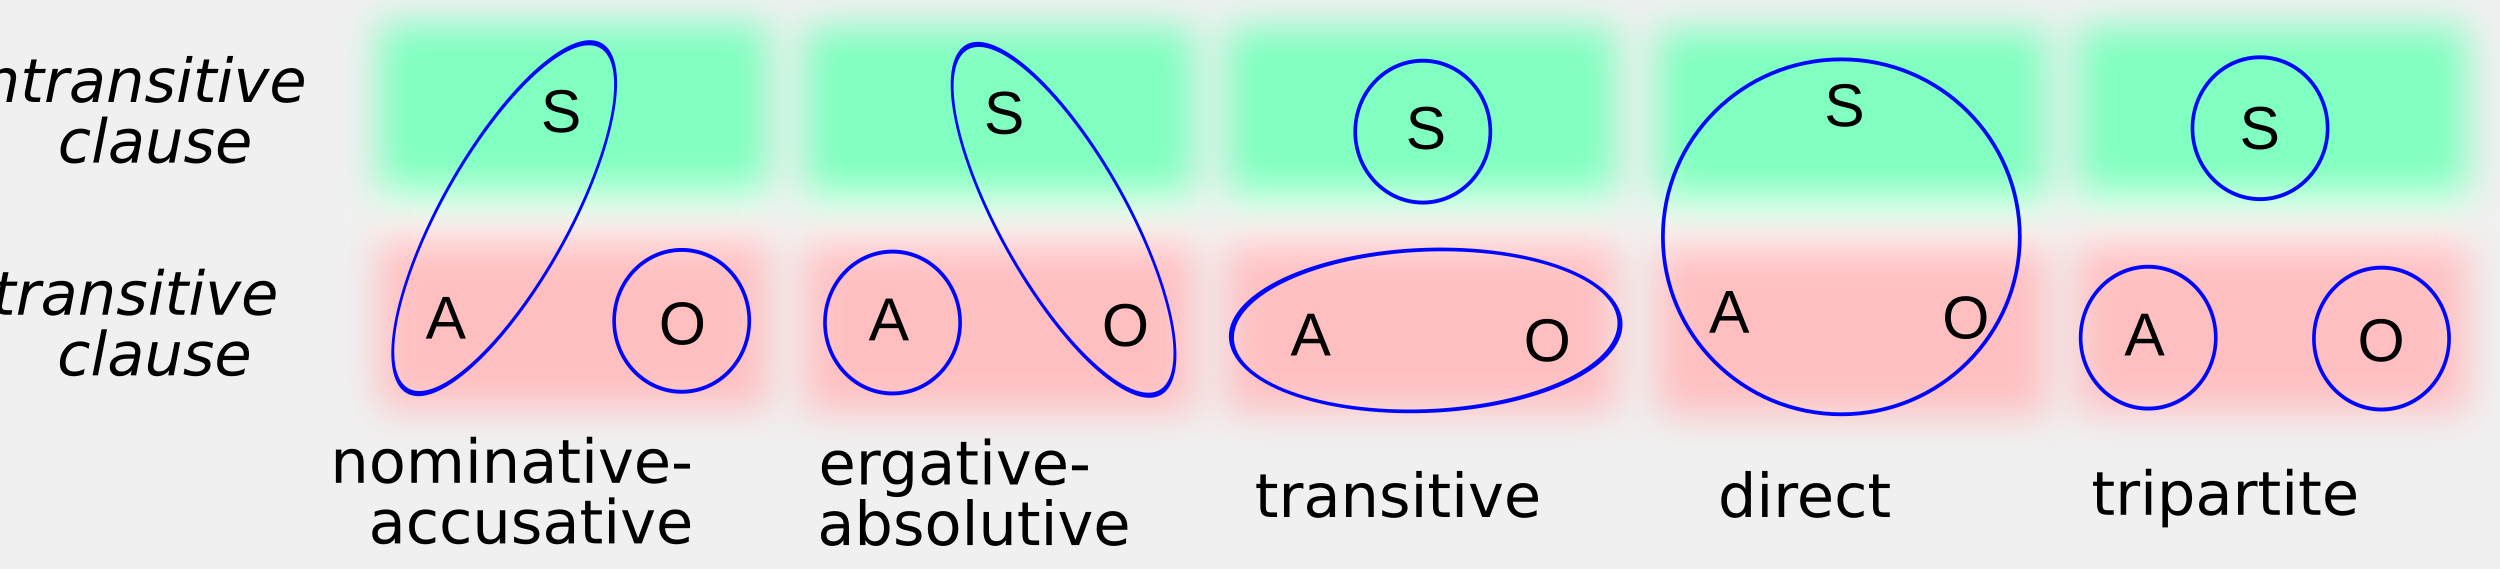
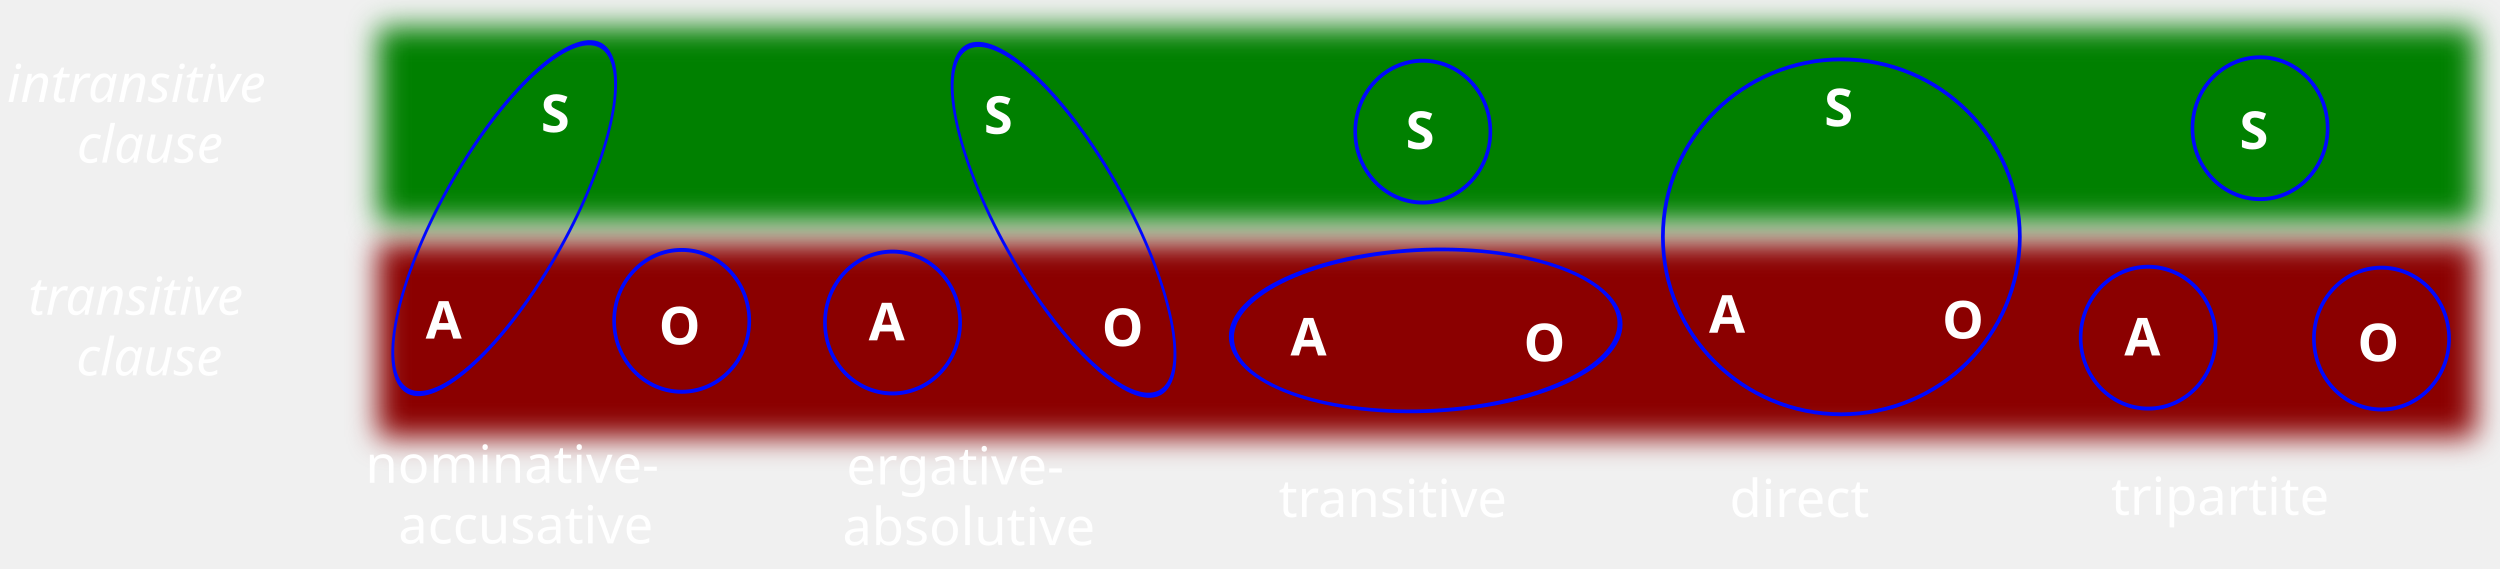
<svg xmlns="http://www.w3.org/2000/svg" xmlns:xlink="http://www.w3.org/1999/xlink" version="1.0" width="660" height="150" id="svg2">
  <defs id="defs4">
+     <linearGradient id="linearGradient25">
+       <stop style="stop-color:#80ffc0;stop-opacity:1;" offset="0" id="stop21" />
+       <stop id="stop22" offset="0.4" style="stop-color:#80ffc0;stop-opacity:1;" />
+       <stop style="stop-color:#ffffff;stop-opacity:0;" offset="0.5" id="stop23" />
+       <stop id="stop24" offset="0.6" style="stop-color:#ffbfc1;stop-opacity:1;" />
+       <stop style="stop-color:#ffbfc1;stop-opacity:1;" offset="1" id="stop25" />
+     </linearGradient>
+     <linearGradient id="linearGradient20">
+       <stop style="stop-color:#80ffc0;stop-opacity:1;" offset="0" id="stop16" />
+       <stop id="stop17" offset="0.4" style="stop-color:#80ffc0;stop-opacity:1;" />
+       <stop style="stop-color:#ffffff;stop-opacity:0;" offset="0.5" id="stop18" />
+       <stop id="stop19" offset="0.6" style="stop-color:#ffbfc1;stop-opacity:1;" />
+       <stop style="stop-color:#ffbfc1;stop-opacity:1;" offset="1" id="stop20" />
+     </linearGradient>
+     <linearGradient id="linearGradient15">
+       <stop style="stop-color:#80ffc0;stop-opacity:1;" offset="0" id="stop11" />
+       <stop id="stop12" offset="0.4" style="stop-color:#80ffc0;stop-opacity:1;" />
+       <stop style="stop-color:#ffffff;stop-opacity:0;" offset="0.5" id="stop13" />
+       <stop id="stop14" offset="0.6" style="stop-color:#ffbfc1;stop-opacity:1;" />
+       <stop style="stop-color:#ffbfc1;stop-opacity:1;" offset="1" id="stop15" />
+     </linearGradient>
+     <linearGradient id="linearGradient10">
+       <stop style="stop-color:#80ffc0;stop-opacity:1;" offset="0" id="stop6" />
+       <stop id="stop7" offset="0.4" style="stop-color:#80ffc0;stop-opacity:1;" />
+       <stop style="stop-color:#ffffff;stop-opacity:0;" offset="0.5" id="stop8" />
+       <stop id="stop9" offset="0.6" style="stop-color:#ffbfc1;stop-opacity:1;" />
+       <stop style="stop-color:#ffbfc1;stop-opacity:1;" offset="1" id="stop10" />
+     </linearGradient>
+     <linearGradient id="linearGradient5">
+       <stop style="stop-color:#80ffc0;stop-opacity:1;" offset="0" id="stop1" />
+       <stop id="stop2" offset="0.4" style="stop-color:#80ffc0;stop-opacity:1;" />
+       <stop style="stop-color:#ffffff;stop-opacity:0;" offset="0.5" id="stop3" />
+       <stop id="stop4" offset="0.6" style="stop-color:#ffbfc1;stop-opacity:1;" />
+       <stop style="stop-color:#ffbfc1;stop-opacity:1;" offset="1" id="stop5" />
+     </linearGradient>
    <linearGradient id="linearGradient5250">
      <stop style="stop-color:#80ffc0;stop-opacity:1;" offset="0" id="stop5252" />
      <stop id="stop5272" offset="0.4" style="stop-color:#80ffc0;stop-opacity:1;" />
      <stop style="stop-color:#ffffff;stop-opacity:1;" offset="0.5" id="stop5274" />
      <stop id="stop5268" offset="0.6" style="stop-color:#ffbfc1;stop-opacity:1;" />
      <stop style="stop-color:#ffbfc1;stop-opacity:1;" offset="1" id="stop5270" />
    </linearGradient>
-     <filter id="filter5236" x="-0.119" width="1.239" y="-0.121" height="1.241">
-       <feGaussianBlur stdDeviation="5.124" id="feGaussianBlur5238" />
-     </filter>
    <linearGradient xlink:href="#linearGradient5250" id="linearGradient5256" x1="55.538" y1="-1.385" x2="55.538" y2="100.53" gradientUnits="userSpaceOnUse" />
    <linearGradient xlink:href="#linearGradient5250" id="linearGradient5278" gradientUnits="userSpaceOnUse" x1="55.538" y1="-1.385" x2="55.538" y2="100.53" gradientTransform="translate(110.454,0.9445484)" />
    <linearGradient xlink:href="#linearGradient5250" id="linearGradient5282" gradientUnits="userSpaceOnUse" gradientTransform="translate(219.7657,0.944549)" x1="55.538" y1="-1.385" x2="55.538" y2="100.53" />
    <linearGradient xlink:href="#linearGradient5250" id="linearGradient5286" gradientUnits="userSpaceOnUse" gradientTransform="translate(331.5066,1.754266)" x1="55.538" y1="-1.385" x2="55.538" y2="100.53" />
    <linearGradient xlink:href="#linearGradient5250" id="linearGradient5290" gradientUnits="userSpaceOnUse" gradientTransform="translate(438.3892,0.9445487)" x1="55.538" y1="-1.385" x2="55.538" y2="100.53" />
    <linearGradient xlink:href="#linearGradient5250" id="linearGradient5369" gradientUnits="userSpaceOnUse" gradientTransform="translate(438.3892,0.9445487)" x1="55.538" y1="-1.385" x2="55.538" y2="100.53" />
    <linearGradient xlink:href="#linearGradient5250" id="linearGradient5371" gradientUnits="userSpaceOnUse" gradientTransform="translate(331.5066,1.754266)" x1="55.538" y1="-1.385" x2="55.538" y2="100.53" />
    <linearGradient xlink:href="#linearGradient5250" id="linearGradient5373" gradientUnits="userSpaceOnUse" gradientTransform="translate(219.7657,0.944549)" x1="55.538" y1="-1.385" x2="55.538" y2="100.53" />
    <linearGradient xlink:href="#linearGradient5250" id="linearGradient5375" gradientUnits="userSpaceOnUse" gradientTransform="translate(110.454,0.9445484)" x1="55.538" y1="-1.385" x2="55.538" y2="100.53" />
    <linearGradient xlink:href="#linearGradient5250" id="linearGradient2482" gradientUnits="userSpaceOnUse" x1="55.538" y1="-1.385" x2="55.538" y2="100.53" gradientTransform="translate(3.992107,7.385119)" />
-     <linearGradient xlink:href="#linearGradient5250" id="linearGradient2534" gradientUnits="userSpaceOnUse" gradientTransform="translate(95.90874,7.385119)" x1="55.538" y1="-1.385" x2="55.538" y2="100.53" />
-     <linearGradient xlink:href="#linearGradient5250" id="linearGradient2550" gradientUnits="userSpaceOnUse" gradientTransform="translate(208.3627,8.329668)" x1="55.538" y1="-1.385" x2="55.538" y2="100.53" />
-     <linearGradient xlink:href="#linearGradient5250" id="linearGradient2565" gradientUnits="userSpaceOnUse" gradientTransform="translate(319.6744,8.329668)" x1="55.538" y1="-1.385" x2="55.538" y2="100.53" />
-     <linearGradient xlink:href="#linearGradient5250" id="linearGradient2579" gradientUnits="userSpaceOnUse" gradientTransform="translate(433.4153,9.139385)" x1="55.538" y1="-1.385" x2="55.538" y2="100.53" />
-     <linearGradient xlink:href="#linearGradient5250" id="linearGradient2595" gradientUnits="userSpaceOnUse" gradientTransform="translate(544.2979,8.329668)" x1="55.538" y1="-1.385" x2="55.538" y2="100.53" />
+     <filter style="color-interpolation-filters:sRGB" id="filter3" x="-0.016" y="-0.174" width="1.032" height="1.348">
+       <feGaussianBlur stdDeviation="3.723" id="feGaussianBlur3" />
+     </filter>
+     <filter style="color-interpolation-filters:sRGB" id="filter4" x="-0.016" y="-0.174" width="1.032" height="1.348">
+       <feGaussianBlur stdDeviation="3.723" id="feGaussianBlur4" />
+     </filter>
  </defs>
-   <rect style="fill:url(#linearGradient2534);fill-opacity:1;fill-rule:nonzero;stroke:none;stroke-width:1;stroke-linecap:butt;stroke-linejoin:bevel;stroke-miterlimit:4;stroke-dasharray:none;stroke-dashoffset:0;stroke-opacity:1;filter:url(#filter5236)" id="rect5194" width="103.06" height="101.915" x="99.917" y="6" />
-   <text xml:space="preserve" id="text2651" style="font-size:16px;font-style:normal;font-variant:normal;font-weight:normal;font-stretch:normal;text-align:start;line-height:125%;writing-mode:lr-tb;text-anchor:start;font-family:Arial" y="89.399" x="112.368">
-     <tspan id="tspan2653" y="89.399" x="112.368">
-       <tspan id="tspan2655" y="89.399" x="112.368">A</tspan>
-     </tspan>
-   </text>
-   <text xml:space="preserve" id="text2657" style="font-size:16px;font-style:normal;font-variant:normal;font-weight:normal;font-stretch:normal;text-align:start;line-height:125%;writing-mode:lr-tb;text-anchor:start;font-family:Arial" y="90.909" x="173.927">
-     <tspan id="tspan2401" x="173.927" y="90.909">O</tspan>
-   </text>
-   <text xml:space="preserve" id="text2663" style="font-size:16px;font-style:normal;font-variant:normal;font-weight:normal;font-stretch:normal;text-align:start;line-height:125%;writing-mode:lr-tb;text-anchor:start;font-family:Arial" y="34.87" x="142.782">
-     <tspan id="tspan2665" y="34.87" x="142.782">
-       <tspan id="tspan2667" y="34.87" x="142.782">S</tspan>
-     </tspan>
-   </text>
-   <path style="fill:none;fill-opacity:0.211;fill-rule:nonzero;stroke:#0007ff;stroke-width:1.289;stroke-linecap:butt;stroke-linejoin:bevel;stroke-miterlimit:4;stroke-dasharray:none;stroke-dashoffset:0;stroke-opacity:1" id="path3175" d="M 85.311,4.097 A 26.91,54.107 0 1 1 31.491,4.097 A 26.91,54.107 0 1 1 85.311,4.097 z" transform="matrix(-0.2981526,-0.7064491,-0.5228563,0.7803914,152.6624,95.65607)" />
-   <path style="fill:none;fill-opacity:1;stroke:#0007ff;stroke-width:0.875;stroke-linecap:butt;stroke-linejoin:bevel;stroke-miterlimit:4;stroke-dasharray:none;stroke-dashoffset:0;stroke-opacity:1" id="path3177" d="M 36.032,74.494 A 16.194,15.789 0 1 1 3.644,74.494 A 16.194,15.789 0 1 1 36.032,74.494 z" transform="matrix(-1.101652,0,0,1.185847,201.8249,-3.634587)" />
-   <text xml:space="preserve" style="font-size:16px;font-style:normal;font-variant:normal;font-weight:normal;font-stretch:normal;text-align:center;line-height:100%;writing-mode:lr-tb;text-anchor:middle;fill:#000000;fill-opacity:1;stroke:none;stroke-width:1px;stroke-linecap:butt;stroke-linejoin:miter;stroke-opacity:1;font-family:Bitstream Vera Sans;-inkscape-font-specification:Bitstream Vera Sans" x="147.789" y="127.453" id="text3179">
-     <tspan id="tspan3477" x="147.789" y="127.453">nominative-</tspan>
-     <tspan id="tspan3479" x="147.789" y="143.453">accusative</tspan>
-   </text>
-   <rect style="fill:url(#linearGradient2550);fill-opacity:1;fill-rule:nonzero;stroke:none;stroke-width:1;stroke-linecap:butt;stroke-linejoin:bevel;stroke-miterlimit:4;stroke-dasharray:none;stroke-dashoffset:0;stroke-opacity:1;filter:url(#filter5236)" id="rect5276" width="103.06" height="101.915" x="212.371" y="6.945" />
-   <text xml:space="preserve" id="text3203" style="font-size:16px;font-style:normal;font-variant:normal;font-weight:normal;font-stretch:normal;text-align:start;line-height:125%;writing-mode:lr-tb;text-anchor:start;font-family:Arial" y="89.841" x="229.327">
-     <tspan id="tspan3205" y="89.841" x="229.327">
-       <tspan id="tspan3207" y="89.841" x="229.327">A</tspan>
-     </tspan>
-   </text>
-   <text xml:space="preserve" id="text3209" style="font-size:16px;font-style:normal;font-variant:normal;font-weight:normal;font-stretch:normal;text-align:start;line-height:125%;writing-mode:lr-tb;text-anchor:start;font-family:Arial" y="91.351" x="290.886">
-     <tspan id="tspan3211" x="290.886" y="91.351">O</tspan>
-   </text>
-   <text xml:space="preserve" id="text3213" style="font-size:16px;font-style:normal;font-variant:normal;font-weight:normal;font-stretch:normal;text-align:start;line-height:125%;writing-mode:lr-tb;text-anchor:start;font-family:Arial" y="35.311" x="259.741">
-     <tspan id="tspan3215" y="35.311" x="259.741">
-       <tspan id="tspan3217" y="35.311" x="259.741">S</tspan>
-     </tspan>
-   </text>
-   <path style="fill:none;fill-opacity:1;stroke:#0007ff;stroke-width:1.289;stroke-linecap:butt;stroke-linejoin:bevel;stroke-miterlimit:4;stroke-dasharray:none;stroke-dashoffset:0;stroke-opacity:1" id="path3219" d="M 85.311,4.097 A 26.91,54.107 0 1 1 31.491,4.097 A 26.91,54.107 0 1 1 85.311,4.097 z" transform="matrix(0.2981526,-0.7064491,0.5228563,0.7803914,261.2229,96.09798)" />
-   <path style="fill:none;fill-opacity:1;stroke:#0007ff;stroke-width:0.875;stroke-linecap:butt;stroke-linejoin:bevel;stroke-miterlimit:4;stroke-dasharray:none;stroke-dashoffset:0;stroke-opacity:1" id="path3221" d="M 36.032,74.494 A 16.194,15.789 0 1 1 3.644,74.494 A 16.194,15.789 0 1 1 36.032,74.494 z" transform="matrix(1.101652,0,0,1.185847,213.7781,-3.192671)" />
-   <text xml:space="preserve" style="font-size:16px;font-style:normal;font-variant:normal;font-weight:normal;font-stretch:normal;text-align:center;line-height:100%;writing-mode:lr-tb;text-anchor:middle;fill:#000000;fill-opacity:1;stroke:none;stroke-width:1px;stroke-linecap:butt;stroke-linejoin:miter;stroke-opacity:1;font-family:Bitstream Vera Sans;-inkscape-font-specification:Bitstream Vera Sans" x="264.748" y="127.895" id="text3223">
-     <tspan id="tspan3481" x="264.748" y="127.895">ergative-</tspan>
-     <tspan id="tspan3483" x="264.748" y="143.895">absolutive</tspan>
-   </text>
-   <rect style="fill:url(#linearGradient2565);fill-opacity:1;fill-rule:nonzero;stroke:none;stroke-width:1;stroke-linecap:butt;stroke-linejoin:bevel;stroke-miterlimit:4;stroke-dasharray:none;stroke-dashoffset:0;stroke-opacity:1;filter:url(#filter5236)" id="rect5280" width="103.06" height="101.915" x="323.682" y="6.945" />
-   <text xml:space="preserve" id="text3231" style="font-size:16px;font-style:normal;font-variant:normal;font-weight:normal;font-stretch:normal;text-align:start;line-height:125%;writing-mode:lr-tb;text-anchor:start;font-family:Arial" y="93.841" x="340.685">
-     <tspan id="tspan3233" y="93.841" x="340.685">
-       <tspan id="tspan3235" y="93.841" x="340.685">A</tspan>
-     </tspan>
-   </text>
-   <text xml:space="preserve" id="text3237" style="font-size:16px;font-style:normal;font-variant:normal;font-weight:normal;font-stretch:normal;text-align:start;line-height:125%;writing-mode:lr-tb;text-anchor:start;font-family:Arial" y="95.351" x="402.244">
-     <tspan id="tspan3239" x="402.244" y="95.351">O</tspan>
-   </text>
-   <text xml:space="preserve" id="text3241" style="font-size:16px;font-style:normal;font-variant:normal;font-weight:normal;font-stretch:normal;text-align:start;line-height:125%;writing-mode:lr-tb;text-anchor:start;font-family:Arial" y="39.311" x="371.099">
-     <tspan id="tspan3243" y="39.311" x="371.099">
-       <tspan id="tspan3245" y="39.311" x="371.099">S</tspan>
-     </tspan>
-   </text>
-   <path style="fill:none;fill-opacity:1;stroke:#0007ff;stroke-width:1.289;stroke-linecap:butt;stroke-linejoin:bevel;stroke-miterlimit:4;stroke-dasharray:none;stroke-dashoffset:0;stroke-opacity:1" id="path3247" d="M 85.311,4.097 A 26.91,54.107 0 1 1 31.491,4.097 A 26.91,54.107 0 1 1 85.311,4.097 z" transform="matrix(-0.479984,-0.7495858,0.9173142,-0.1304057,400.6636,131.5411)" />
-   <path style="fill:none;fill-opacity:1;stroke:#0007ff;stroke-width:0.875;stroke-linecap:butt;stroke-linejoin:bevel;stroke-miterlimit:4;stroke-dasharray:none;stroke-dashoffset:0;stroke-opacity:1" id="path3249" d="M 36.032,74.494 A 16.194,15.789 0 1 1 3.644,74.494 A 16.194,15.789 0 1 1 36.032,74.494 z" transform="matrix(1.101652,0,0,1.185847,353.7641,-53.5855)" />
-   <text xml:space="preserve" style="font-size:16px;font-style:normal;font-variant:normal;font-weight:normal;font-stretch:normal;text-align:center;line-height:100%;writing-mode:lr-tb;text-anchor:middle;fill:#000000;fill-opacity:1;stroke:none;stroke-width:1px;stroke-linecap:butt;stroke-linejoin:miter;stroke-opacity:1;font-family:Bitstream Vera Sans;-inkscape-font-specification:Bitstream Vera Sans" x="376.679" y="136.483" id="text3251">
-     <tspan id="tspan3331" x="376.679" y="136.483">transitive</tspan>
-   </text>
-   <rect style="fill:url(#linearGradient2579);fill-opacity:1;fill-rule:nonzero;stroke:none;stroke-width:1;stroke-linecap:butt;stroke-linejoin:bevel;stroke-miterlimit:4;stroke-dasharray:none;stroke-dashoffset:0;stroke-opacity:1;filter:url(#filter5236)" id="rect5284" width="103.06" height="101.915" x="437.423" y="7.754" />
-   <text xml:space="preserve" id="text3259" style="font-size:16px;font-style:normal;font-variant:normal;font-weight:normal;font-stretch:normal;text-align:start;line-height:125%;writing-mode:lr-tb;text-anchor:start;font-family:Arial" y="87.841" x="451.18">
-     <tspan id="tspan3261" y="87.841" x="451.18">
-       <tspan id="tspan3263" y="87.841" x="451.18">A</tspan>
-     </tspan>
-   </text>
-   <text xml:space="preserve" id="text3265" style="font-size:16px;font-style:normal;font-variant:normal;font-weight:normal;font-stretch:normal;text-align:start;line-height:125%;writing-mode:lr-tb;text-anchor:start;font-family:Arial" y="89.351" x="512.74">
-     <tspan id="tspan3267" x="512.74" y="89.351">O</tspan>
-   </text>
-   <text xml:space="preserve" id="text3269" style="font-size:16px;font-style:normal;font-variant:normal;font-weight:normal;font-stretch:normal;text-align:start;line-height:125%;writing-mode:lr-tb;text-anchor:start;font-family:Arial" y="33.311" x="481.595">
-     <tspan id="tspan3271" y="33.311" x="481.595">
-       <tspan id="tspan3273" y="33.311" x="481.595">S</tspan>
-     </tspan>
-   </text>
-   <path style="fill:none;fill-opacity:1;stroke:#0007ff;stroke-width:0.34;stroke-linecap:butt;stroke-linejoin:bevel;stroke-miterlimit:4;stroke-dasharray:none;stroke-dashoffset:0;stroke-opacity:1" id="path3277" d="M 36.032,74.494 A 16.194,15.789 0 1 1 3.644,74.494 A 16.194,15.789 0 1 1 36.032,74.494 z" transform="matrix(2.909313,0,0,2.967336,428.403,-158.5266)" />
-   <text xml:space="preserve" style="font-size:16px;font-style:normal;font-variant:normal;font-weight:normal;font-stretch:normal;text-align:center;line-height:100%;writing-mode:lr-tb;text-anchor:middle;fill:#000000;fill-opacity:1;stroke:none;stroke-width:1px;stroke-linecap:butt;stroke-linejoin:miter;stroke-opacity:1;font-family:Bitstream Vera Sans;-inkscape-font-specification:Bitstream Vera Sans" x="484.029" y="136.483" id="text3279">
-     <tspan id="tspan3333" x="484.029" y="136.483">direct</tspan>
-   </text>
-   <rect style="fill:url(#linearGradient2595);fill-opacity:1;fill-rule:nonzero;stroke:none;stroke-width:1;stroke-linecap:butt;stroke-linejoin:bevel;stroke-miterlimit:4;stroke-dasharray:none;stroke-dashoffset:0;stroke-opacity:1;filter:url(#filter5236)" id="rect5288" width="103.06" height="101.915" x="548.306" y="6.945" />
-   <text xml:space="preserve" id="text3287" style="font-size:16px;font-style:normal;font-variant:normal;font-weight:normal;font-stretch:normal;text-align:start;line-height:125%;writing-mode:lr-tb;text-anchor:start;font-family:Arial" y="93.841" x="560.821">
-     <tspan id="tspan3289" y="93.841" x="560.821">
-       <tspan id="tspan3291" y="93.841" x="560.821">A</tspan>
-     </tspan>
-   </text>
-   <text xml:space="preserve" id="text3293" style="font-size:16px;font-style:normal;font-variant:normal;font-weight:normal;font-stretch:normal;text-align:start;line-height:125%;writing-mode:lr-tb;text-anchor:start;font-family:Arial" y="95.351" x="622.38">
-     <tspan id="tspan3295" x="622.38" y="95.351">O</tspan>
-   </text>
-   <text xml:space="preserve" id="text3297" style="font-size:16px;font-style:normal;font-variant:normal;font-weight:normal;font-stretch:normal;text-align:start;line-height:125%;writing-mode:lr-tb;text-anchor:start;font-family:Arial" y="39.311" x="591.235">
-     <tspan id="tspan3299" y="39.311" x="591.235">
-       <tspan id="tspan3301" y="39.311" x="591.235">S</tspan>
-     </tspan>
-   </text>
-   <path style="fill:none;fill-opacity:1;stroke:#0007ff;stroke-width:0.875;stroke-linecap:butt;stroke-linejoin:bevel;stroke-miterlimit:4;stroke-dasharray:none;stroke-dashoffset:0;stroke-opacity:1" id="path3305" d="M 36.032,74.494 A 16.194,15.789 0 1 1 3.644,74.494 A 16.194,15.789 0 1 1 36.032,74.494 z" transform="matrix(1.101652,0,0,1.185847,545.2723,0.8073304)" />
-   <text xml:space="preserve" style="font-size:16px;font-style:normal;font-variant:normal;font-weight:normal;font-stretch:normal;text-align:center;line-height:100%;writing-mode:lr-tb;text-anchor:middle;fill:#000000;fill-opacity:1;stroke:none;stroke-width:1px;stroke-linecap:butt;stroke-linejoin:miter;stroke-opacity:1;font-family:Bitstream Vera Sans;-inkscape-font-specification:Bitstream Vera Sans" x="595.097" y="135.911" id="text3307">
-     <tspan id="tspan3335" x="595.097" y="135.911">tripartite</tspan>
-   </text>
-   <path style="fill:none;fill-opacity:1;stroke:#0007ff;stroke-width:0.875;stroke-linecap:butt;stroke-linejoin:bevel;stroke-miterlimit:4;stroke-dasharray:none;stroke-dashoffset:0;stroke-opacity:1" id="path3337" d="M 36.032,74.494 A 16.194,15.789 0 1 1 3.644,74.494 A 16.194,15.789 0 1 1 36.032,74.494 z" transform="matrix(1.101652,0,0,1.185847,606.8622,1.047397)" />
-   <path style="fill:none;fill-opacity:1;stroke:#0007ff;stroke-width:0.875;stroke-linecap:butt;stroke-linejoin:bevel;stroke-miterlimit:4;stroke-dasharray:none;stroke-dashoffset:0;stroke-opacity:1" id="path3339" d="M 36.032,74.494 A 16.194,15.789 0 1 1 3.644,74.494 A 16.194,15.789 0 1 1 36.032,74.494 z" transform="matrix(1.101652,0,0,1.185847,574.799,-54.49054)" />
-   <text xml:space="preserve" style="font-size:16px;font-style:oblique;font-variant:normal;font-weight:normal;font-stretch:normal;text-align:center;line-height:100%;writing-mode:lr-tb;text-anchor:middle;fill:#000000;fill-opacity:1;stroke:none;stroke-width:1px;stroke-linecap:butt;stroke-linejoin:miter;stroke-opacity:1;font-family:Bitstream Vera Sans;-inkscape-font-specification:Bitstream Vera Sans Oblique" x="48.562" y="26.926" id="text2484">
-     <tspan id="tspan2488" x="48.562" y="26.926">intransitive</tspan>
-     <tspan x="48.562" y="42.926" id="tspan2508">clause</tspan>
-   </text>
-   <text xml:space="preserve" style="font-size:16px;font-style:oblique;font-variant:normal;font-weight:normal;font-stretch:normal;text-align:center;line-height:100%;writing-mode:lr-tb;text-anchor:middle;fill:#000000;fill-opacity:1;stroke:none;stroke-width:1px;stroke-linecap:butt;stroke-linejoin:miter;stroke-opacity:1;font-family:Bitstream Vera Sans;-inkscape-font-specification:Bitstream Vera Sans Oblique" x="48.39" y="83.089" id="text2510">
-     <tspan x="48.39" y="83.089" id="tspan2516">transitive</tspan>
-     <tspan x="48.39" y="99.089" id="tspan2514">clause</tspan>
-   </text>
+   <g id="g1">
+     <rect style="fill:#8b0000;fill-opacity:1;stroke-width:10;paint-order:fill markers stroke;stroke-dasharray:none;stroke:none;stroke-opacity:1;filter:url(#filter3)" id="rect113-8" width="553.725" height="51.339" x="99.778" y="64.065" />
+     <rect style="fill:#008000;fill-opacity:1;stroke-width:10;paint-order:stroke fill markers;stroke-dasharray:none;stroke:none;stroke-opacity:1;filter:url(#filter4)" id="rect113" width="553.725" height="51.339" x="99.778" y="7.226" />
+     <text xml:space="preserve" style="font-style:normal;font-variant:normal;font-weight:normal;font-stretch:normal;line-height:0%;font-family:Montserrat;-inkscape-font-specification:'Montserrat, Normal';text-align:center;writing-mode:lr-tb;text-anchor:middle;fill:#ffffff;fill-opacity:1;stroke:none;stroke-width:1px;stroke-linecap:butt;stroke-linejoin:miter;stroke-opacity:1;font-size:13.818px;font-variant-ligatures:normal;font-variant-caps:normal;font-variant-numeric:normal;font-variant-east-asian:normal" x="147.789" y="127.453" id="text3179">
+       <tspan id="tspan3477" x="147.789" y="127.453" style="font-size:13.818px;line-height:1;fill:#ffffff;fill-opacity:1;-inkscape-font-specification:'Montserrat, Normal';font-family:Montserrat;font-weight:normal;font-style:normal;font-stretch:normal;font-variant:normal;font-variant-ligatures:normal;font-variant-caps:normal;font-variant-numeric:normal;font-variant-east-asian:normal">nominative-</tspan>
+       <tspan id="tspan3479" x="147.789" y="143.453" style="font-size:13.818px;line-height:1;fill:#ffffff;fill-opacity:1;-inkscape-font-specification:'Montserrat, Normal';font-family:Montserrat;font-weight:normal;font-style:normal;font-stretch:normal;font-variant:normal;font-variant-ligatures:normal;font-variant-caps:normal;font-variant-numeric:normal;font-variant-east-asian:normal">accusative</tspan>
+     </text>
+     <text xml:space="preserve" style="font-style:normal;font-variant:normal;font-weight:normal;font-stretch:normal;line-height:0%;font-family:Montserrat;-inkscape-font-specification:'Montserrat, Normal';text-align:center;writing-mode:lr-tb;text-anchor:middle;fill:#ffffff;fill-opacity:1;stroke:none;stroke-width:1px;stroke-linecap:butt;stroke-linejoin:miter;stroke-opacity:1;font-size:13.818px;font-variant-ligatures:normal;font-variant-caps:normal;font-variant-numeric:normal;font-variant-east-asian:normal" x="264.748" y="127.895" id="text3223">
+       <tspan id="tspan3481" x="264.748" y="127.895" style="font-size:13.818px;line-height:1;fill:#ffffff;fill-opacity:1;-inkscape-font-specification:'Montserrat, Normal';font-family:Montserrat;font-weight:normal;font-style:normal;font-stretch:normal;font-variant:normal;font-variant-ligatures:normal;font-variant-caps:normal;font-variant-numeric:normal;font-variant-east-asian:normal">ergative-</tspan>
+       <tspan id="tspan3483" x="264.748" y="143.895" style="font-size:13.818px;line-height:1;fill:#ffffff;fill-opacity:1;-inkscape-font-specification:'Montserrat, Normal';font-family:Montserrat;font-weight:normal;font-style:normal;font-stretch:normal;font-variant:normal;font-variant-ligatures:normal;font-variant-caps:normal;font-variant-numeric:normal;font-variant-east-asian:normal">absolutive</tspan>
+     </text>
+     <text xml:space="preserve" style="font-style:normal;font-variant:normal;font-weight:normal;font-stretch:normal;line-height:0%;font-family:Montserrat;-inkscape-font-specification:'Montserrat, Normal';text-align:center;writing-mode:lr-tb;text-anchor:middle;fill:#ffffff;fill-opacity:1;stroke:none;stroke-width:1px;stroke-linecap:butt;stroke-linejoin:miter;stroke-opacity:1;font-size:13.818px;font-variant-ligatures:normal;font-variant-caps:normal;font-variant-numeric:normal;font-variant-east-asian:normal" x="376.679" y="136.483" id="text3251">
+       <tspan id="tspan3331" x="376.679" y="136.483" style="font-size:13.818px;line-height:1;fill:#ffffff;fill-opacity:1;-inkscape-font-specification:'Montserrat, Normal';font-family:Montserrat;font-weight:normal;font-style:normal;font-stretch:normal;font-variant:normal;font-variant-ligatures:normal;font-variant-caps:normal;font-variant-numeric:normal;font-variant-east-asian:normal">transitive</tspan>
+     </text>
+     <text xml:space="preserve" style="font-style:normal;font-variant:normal;font-weight:normal;font-stretch:normal;line-height:0%;font-family:Montserrat;-inkscape-font-specification:'Montserrat, Normal';text-align:center;writing-mode:lr-tb;text-anchor:middle;fill:#ffffff;fill-opacity:1;stroke:none;stroke-width:1px;stroke-linecap:butt;stroke-linejoin:miter;stroke-opacity:1;font-size:13.818px;font-variant-ligatures:normal;font-variant-caps:normal;font-variant-numeric:normal;font-variant-east-asian:normal" x="484.029" y="136.483" id="text3279">
+       <tspan id="tspan3333" x="484.029" y="136.483" style="font-size:13.818px;line-height:1;fill:#ffffff;fill-opacity:1;-inkscape-font-specification:'Montserrat, Normal';font-family:Montserrat;font-weight:normal;font-style:normal;font-stretch:normal;font-variant:normal;font-variant-ligatures:normal;font-variant-caps:normal;font-variant-numeric:normal;font-variant-east-asian:normal">direct</tspan>
+     </text>
+     <text xml:space="preserve" style="font-style:normal;font-variant:normal;font-weight:normal;font-stretch:normal;line-height:0%;font-family:Montserrat;-inkscape-font-specification:'Montserrat, Normal';text-align:center;writing-mode:lr-tb;text-anchor:middle;fill:#ffffff;fill-opacity:1;stroke:none;stroke-width:1px;stroke-linecap:butt;stroke-linejoin:miter;stroke-opacity:1;font-size:13.818px;font-variant-ligatures:normal;font-variant-caps:normal;font-variant-numeric:normal;font-variant-east-asian:normal" x="595.097" y="135.911" id="text3307">
+       <tspan id="tspan3335" x="595.097" y="135.911" style="font-size:13.818px;line-height:1;fill:#ffffff;fill-opacity:1;-inkscape-font-specification:'Montserrat, Normal';font-family:Montserrat;font-weight:normal;font-style:normal;font-stretch:normal;font-variant:normal;font-variant-ligatures:normal;font-variant-caps:normal;font-variant-numeric:normal;font-variant-east-asian:normal">tripartite</tspan>
+     </text>
+     <text xml:space="preserve" style="font-style:italic;font-variant:normal;font-weight:normal;font-stretch:normal;line-height:0%;font-family:Montserrat;-inkscape-font-specification:'Montserrat Italic';text-align:center;writing-mode:lr-tb;text-anchor:middle;fill:#ffffff;fill-opacity:1;stroke:none;stroke-width:1px;stroke-linecap:butt;stroke-linejoin:miter;stroke-opacity:1;font-size:13.818px;font-variant-ligatures:normal;font-variant-caps:normal;font-variant-numeric:normal;font-variant-east-asian:normal" x="48.562" y="26.926" id="text2484">
+       <tspan id="tspan2488" x="48.562" y="26.926" style="font-size:13.818px;line-height:1;fill:#ffffff;fill-opacity:1;-inkscape-font-specification:'Montserrat Italic';font-family:Montserrat;font-weight:normal;font-style:italic;font-stretch:normal;font-variant:normal;font-variant-ligatures:normal;font-variant-caps:normal;font-variant-numeric:normal;font-variant-east-asian:normal">intransitive</tspan>
+       <tspan x="48.562" y="42.926" id="tspan2508" style="font-size:13.818px;line-height:1;fill:#ffffff;fill-opacity:1;-inkscape-font-specification:'Montserrat Italic';font-family:Montserrat;font-weight:normal;font-style:italic;font-stretch:normal;font-variant:normal;font-variant-ligatures:normal;font-variant-caps:normal;font-variant-numeric:normal;font-variant-east-asian:normal">clause</tspan>
+     </text>
+     <text xml:space="preserve" style="font-style:italic;font-variant:normal;font-weight:normal;font-stretch:normal;line-height:0%;font-family:Montserrat;-inkscape-font-specification:'Montserrat Italic';text-align:center;writing-mode:lr-tb;text-anchor:middle;fill:#ffffff;fill-opacity:1;stroke:none;stroke-width:1px;stroke-linecap:butt;stroke-linejoin:miter;stroke-opacity:1;font-size:13.818px;font-variant-ligatures:normal;font-variant-caps:normal;font-variant-numeric:normal;font-variant-east-asian:normal" x="48.39" y="83.089" id="text2510">
+       <tspan x="48.39" y="83.089" id="tspan2516" style="font-size:13.818px;line-height:1;fill:#ffffff;fill-opacity:1;-inkscape-font-specification:'Montserrat Italic';font-family:Montserrat;font-weight:normal;font-style:italic;font-stretch:normal;font-variant:normal;font-variant-ligatures:normal;font-variant-caps:normal;font-variant-numeric:normal;font-variant-east-asian:normal">transitive</tspan>
+       <tspan x="48.39" y="99.089" id="tspan2514" style="font-size:13.818px;line-height:1;fill:#ffffff;fill-opacity:1;-inkscape-font-specification:'Montserrat Italic';font-family:Montserrat;font-weight:normal;font-style:italic;font-stretch:normal;font-variant:normal;font-variant-ligatures:normal;font-variant-caps:normal;font-variant-numeric:normal;font-variant-east-asian:normal">clause</tspan>
+     </text>
+   </g>
+   <g id="g2">
+     <text xml:space="preserve" id="text2651" style="font-style:normal;font-variant:normal;font-weight:600;font-stretch:normal;font-size:13.818px;line-height:0%;font-family:Montserrat;text-align:start;writing-mode:lr-tb;text-anchor:start;-inkscape-font-specification:'Montserrat Semi-Bold';font-variant-ligatures:normal;font-variant-caps:normal;font-variant-numeric:normal;font-variant-east-asian:normal;fill:#ffffff" y="89.399" x="112.368">
+       <tspan id="tspan2653" y="89.399" x="112.368" style="-inkscape-font-specification:'Montserrat Semi-Bold';font-family:Montserrat;font-weight:600;font-style:normal;font-stretch:normal;font-variant:normal;font-size:13.818px;font-variant-ligatures:normal;font-variant-caps:normal;font-variant-numeric:normal;font-variant-east-asian:normal;fill:#ffffff">
+         <tspan id="tspan2655" y="89.399" x="112.368" style="-inkscape-font-specification:'Montserrat Semi-Bold';font-family:Montserrat;font-weight:600;font-style:normal;font-stretch:normal;font-variant:normal;font-size:13.818px;font-variant-ligatures:normal;font-variant-caps:normal;font-variant-numeric:normal;font-variant-east-asian:normal;fill:#ffffff">A</tspan>
+       </tspan>
+     </text>
+     <text xml:space="preserve" id="text2657" style="font-style:normal;font-variant:normal;font-weight:600;font-stretch:normal;line-height:0%;font-family:Montserrat;text-align:start;writing-mode:lr-tb;text-anchor:start;-inkscape-font-specification:'Montserrat Semi-Bold';font-size:13.818px;font-variant-ligatures:normal;font-variant-caps:normal;font-variant-numeric:normal;font-variant-east-asian:normal;fill:#ffffff" y="90.909" x="173.927">
+       <tspan id="tspan2401" x="173.927" y="90.909" style="font-size:13.818px;line-height:1.25;-inkscape-font-specification:'Montserrat Semi-Bold';font-family:Montserrat;font-weight:600;font-style:normal;font-stretch:normal;font-variant:normal;font-variant-ligatures:normal;font-variant-caps:normal;font-variant-numeric:normal;font-variant-east-asian:normal;fill:#ffffff">O</tspan>
+     </text>
+     <text xml:space="preserve" id="text2663" style="font-style:normal;font-variant:normal;font-weight:600;font-stretch:normal;font-size:13.818px;line-height:0%;font-family:Montserrat;text-align:start;writing-mode:lr-tb;text-anchor:start;-inkscape-font-specification:'Montserrat Semi-Bold';font-variant-ligatures:normal;font-variant-caps:normal;font-variant-numeric:normal;font-variant-east-asian:normal;fill:#ffffff" y="34.87" x="142.782">
+       <tspan id="tspan2665" y="34.87" x="142.782" style="-inkscape-font-specification:'Montserrat Semi-Bold';font-family:Montserrat;font-weight:600;font-style:normal;font-stretch:normal;font-variant:normal;font-size:13.818px;font-variant-ligatures:normal;font-variant-caps:normal;font-variant-numeric:normal;font-variant-east-asian:normal;fill:#ffffff">
+         <tspan id="tspan2667" y="34.87" x="142.782" style="-inkscape-font-specification:'Montserrat Semi-Bold';font-family:Montserrat;font-weight:600;font-style:normal;font-stretch:normal;font-variant:normal;font-size:13.818px;font-variant-ligatures:normal;font-variant-caps:normal;font-variant-numeric:normal;font-variant-east-asian:normal;fill:#ffffff">S</tspan>
+       </tspan>
+     </text>
+     <text xml:space="preserve" id="text3203" style="font-style:normal;font-variant:normal;font-weight:600;font-stretch:normal;font-size:13.818px;line-height:0%;font-family:Montserrat;text-align:start;writing-mode:lr-tb;text-anchor:start;-inkscape-font-specification:'Montserrat Semi-Bold';font-variant-ligatures:normal;font-variant-caps:normal;font-variant-numeric:normal;font-variant-east-asian:normal;fill:#ffffff" y="89.841" x="229.327">
+       <tspan id="tspan3205" y="89.841" x="229.327" style="-inkscape-font-specification:'Montserrat Semi-Bold';font-family:Montserrat;font-weight:600;font-style:normal;font-stretch:normal;font-variant:normal;font-size:13.818px;font-variant-ligatures:normal;font-variant-caps:normal;font-variant-numeric:normal;font-variant-east-asian:normal;fill:#ffffff">
+         <tspan id="tspan3207" y="89.841" x="229.327" style="-inkscape-font-specification:'Montserrat Semi-Bold';font-family:Montserrat;font-weight:600;font-style:normal;font-stretch:normal;font-variant:normal;font-size:13.818px;font-variant-ligatures:normal;font-variant-caps:normal;font-variant-numeric:normal;font-variant-east-asian:normal;fill:#ffffff">A</tspan>
+       </tspan>
+     </text>
+     <text xml:space="preserve" id="text3209" style="font-style:normal;font-variant:normal;font-weight:600;font-stretch:normal;line-height:0%;font-family:Montserrat;text-align:start;writing-mode:lr-tb;text-anchor:start;-inkscape-font-specification:'Montserrat Semi-Bold';font-size:13.818px;font-variant-ligatures:normal;font-variant-caps:normal;font-variant-numeric:normal;font-variant-east-asian:normal;fill:#ffffff" y="91.351" x="290.886">
+       <tspan id="tspan3211" x="290.886" y="91.351" style="font-size:13.818px;line-height:1.25;-inkscape-font-specification:'Montserrat Semi-Bold';font-family:Montserrat;font-weight:600;font-style:normal;font-stretch:normal;font-variant:normal;font-variant-ligatures:normal;font-variant-caps:normal;font-variant-numeric:normal;font-variant-east-asian:normal;fill:#ffffff">O</tspan>
+     </text>
+     <text xml:space="preserve" id="text3213" style="font-style:normal;font-variant:normal;font-weight:600;font-stretch:normal;font-size:13.818px;line-height:0%;font-family:Montserrat;text-align:start;writing-mode:lr-tb;text-anchor:start;-inkscape-font-specification:'Montserrat Semi-Bold';font-variant-ligatures:normal;font-variant-caps:normal;font-variant-numeric:normal;font-variant-east-asian:normal;fill:#ffffff" y="35.311" x="259.741">
+       <tspan id="tspan3215" y="35.311" x="259.741" style="-inkscape-font-specification:'Montserrat Semi-Bold';font-family:Montserrat;font-weight:600;font-style:normal;font-stretch:normal;font-variant:normal;font-size:13.818px;font-variant-ligatures:normal;font-variant-caps:normal;font-variant-numeric:normal;font-variant-east-asian:normal;fill:#ffffff">
+         <tspan id="tspan3217" y="35.311" x="259.741" style="-inkscape-font-specification:'Montserrat Semi-Bold';font-family:Montserrat;font-weight:600;font-style:normal;font-stretch:normal;font-variant:normal;font-size:13.818px;font-variant-ligatures:normal;font-variant-caps:normal;font-variant-numeric:normal;font-variant-east-asian:normal;fill:#ffffff">S</tspan>
+       </tspan>
+     </text>
+     <text xml:space="preserve" id="text3231" style="font-style:normal;font-variant:normal;font-weight:600;font-stretch:normal;font-size:13.818px;line-height:0%;font-family:Montserrat;text-align:start;writing-mode:lr-tb;text-anchor:start;-inkscape-font-specification:'Montserrat Semi-Bold';font-variant-ligatures:normal;font-variant-caps:normal;font-variant-numeric:normal;font-variant-east-asian:normal;fill:#ffffff" y="93.841" x="340.685">
+       <tspan id="tspan3233" y="93.841" x="340.685" style="-inkscape-font-specification:'Montserrat Semi-Bold';font-family:Montserrat;font-weight:600;font-style:normal;font-stretch:normal;font-variant:normal;font-size:13.818px;font-variant-ligatures:normal;font-variant-caps:normal;font-variant-numeric:normal;font-variant-east-asian:normal;fill:#ffffff">
+         <tspan id="tspan3235" y="93.841" x="340.685" style="-inkscape-font-specification:'Montserrat Semi-Bold';font-family:Montserrat;font-weight:600;font-style:normal;font-stretch:normal;font-variant:normal;font-size:13.818px;font-variant-ligatures:normal;font-variant-caps:normal;font-variant-numeric:normal;font-variant-east-asian:normal;fill:#ffffff">A</tspan>
+       </tspan>
+     </text>
+     <text xml:space="preserve" id="text3237" style="font-style:normal;font-variant:normal;font-weight:600;font-stretch:normal;line-height:0%;font-family:Montserrat;text-align:start;writing-mode:lr-tb;text-anchor:start;-inkscape-font-specification:'Montserrat Semi-Bold';font-size:13.818px;font-variant-ligatures:normal;font-variant-caps:normal;font-variant-numeric:normal;font-variant-east-asian:normal;fill:#ffffff" y="95.351" x="402.244">
+       <tspan id="tspan3239" x="402.244" y="95.351" style="font-size:13.818px;line-height:1.25;-inkscape-font-specification:'Montserrat Semi-Bold';font-family:Montserrat;font-weight:600;font-style:normal;font-stretch:normal;font-variant:normal;font-variant-ligatures:normal;font-variant-caps:normal;font-variant-numeric:normal;font-variant-east-asian:normal;fill:#ffffff">O</tspan>
+     </text>
+     <text xml:space="preserve" id="text3241" style="font-style:normal;font-variant:normal;font-weight:600;font-stretch:normal;font-size:13.818px;line-height:0%;font-family:Montserrat;text-align:start;writing-mode:lr-tb;text-anchor:start;-inkscape-font-specification:'Montserrat Semi-Bold';font-variant-ligatures:normal;font-variant-caps:normal;font-variant-numeric:normal;font-variant-east-asian:normal;fill:#ffffff" y="39.311" x="371.099">
+       <tspan id="tspan3243" y="39.311" x="371.099" style="-inkscape-font-specification:'Montserrat Semi-Bold';font-family:Montserrat;font-weight:600;font-style:normal;font-stretch:normal;font-variant:normal;font-size:13.818px;font-variant-ligatures:normal;font-variant-caps:normal;font-variant-numeric:normal;font-variant-east-asian:normal;fill:#ffffff">
+         <tspan id="tspan3245" y="39.311" x="371.099" style="-inkscape-font-specification:'Montserrat Semi-Bold';font-family:Montserrat;font-weight:600;font-style:normal;font-stretch:normal;font-variant:normal;font-size:13.818px;font-variant-ligatures:normal;font-variant-caps:normal;font-variant-numeric:normal;font-variant-east-asian:normal;fill:#ffffff">S</tspan>
+       </tspan>
+     </text>
+     <text xml:space="preserve" id="text3259" style="font-style:normal;font-variant:normal;font-weight:600;font-stretch:normal;font-size:13.818px;line-height:0%;font-family:Montserrat;text-align:start;writing-mode:lr-tb;text-anchor:start;-inkscape-font-specification:'Montserrat Semi-Bold';font-variant-ligatures:normal;font-variant-caps:normal;font-variant-numeric:normal;font-variant-east-asian:normal;fill:#ffffff" y="87.841" x="451.18">
+       <tspan id="tspan3261" y="87.841" x="451.18" style="-inkscape-font-specification:'Montserrat Semi-Bold';font-family:Montserrat;font-weight:600;font-style:normal;font-stretch:normal;font-variant:normal;font-size:13.818px;font-variant-ligatures:normal;font-variant-caps:normal;font-variant-numeric:normal;font-variant-east-asian:normal;fill:#ffffff">
+         <tspan id="tspan3263" y="87.841" x="451.18" style="-inkscape-font-specification:'Montserrat Semi-Bold';font-family:Montserrat;font-weight:600;font-style:normal;font-stretch:normal;font-variant:normal;font-size:13.818px;font-variant-ligatures:normal;font-variant-caps:normal;font-variant-numeric:normal;font-variant-east-asian:normal;fill:#ffffff">A</tspan>
+       </tspan>
+     </text>
+     <text xml:space="preserve" id="text3265" style="font-style:normal;font-variant:normal;font-weight:600;font-stretch:normal;line-height:0%;font-family:Montserrat;text-align:start;writing-mode:lr-tb;text-anchor:start;-inkscape-font-specification:'Montserrat Semi-Bold';font-size:13.818px;font-variant-ligatures:normal;font-variant-caps:normal;font-variant-numeric:normal;font-variant-east-asian:normal;fill:#ffffff" y="89.351" x="512.74">
+       <tspan id="tspan3267" x="512.74" y="89.351" style="font-size:13.818px;line-height:1.25;-inkscape-font-specification:'Montserrat Semi-Bold';font-family:Montserrat;font-weight:600;font-style:normal;font-stretch:normal;font-variant:normal;font-variant-ligatures:normal;font-variant-caps:normal;font-variant-numeric:normal;font-variant-east-asian:normal;fill:#ffffff">O</tspan>
+     </text>
+     <text xml:space="preserve" id="text3269" style="font-style:normal;font-variant:normal;font-weight:600;font-stretch:normal;font-size:13.818px;line-height:0%;font-family:Montserrat;text-align:start;writing-mode:lr-tb;text-anchor:start;-inkscape-font-specification:'Montserrat Semi-Bold';font-variant-ligatures:normal;font-variant-caps:normal;font-variant-numeric:normal;font-variant-east-asian:normal;fill:#ffffff" y="33.311" x="481.595">
+       <tspan id="tspan3271" y="33.311" x="481.595" style="-inkscape-font-specification:'Montserrat Semi-Bold';font-family:Montserrat;font-weight:600;font-style:normal;font-stretch:normal;font-variant:normal;font-size:13.818px;font-variant-ligatures:normal;font-variant-caps:normal;font-variant-numeric:normal;font-variant-east-asian:normal;fill:#ffffff">
+         <tspan id="tspan3273" y="33.311" x="481.595" style="-inkscape-font-specification:'Montserrat Semi-Bold';font-family:Montserrat;font-weight:600;font-style:normal;font-stretch:normal;font-variant:normal;font-size:13.818px;font-variant-ligatures:normal;font-variant-caps:normal;font-variant-numeric:normal;font-variant-east-asian:normal;fill:#ffffff">S</tspan>
+       </tspan>
+     </text>
+     <text xml:space="preserve" id="text3287" style="font-style:normal;font-variant:normal;font-weight:600;font-stretch:normal;font-size:13.818px;line-height:0%;font-family:Montserrat;text-align:start;writing-mode:lr-tb;text-anchor:start;-inkscape-font-specification:'Montserrat Semi-Bold';font-variant-ligatures:normal;font-variant-caps:normal;font-variant-numeric:normal;font-variant-east-asian:normal;fill:#ffffff" y="93.841" x="560.821">
+       <tspan id="tspan3289" y="93.841" x="560.821" style="-inkscape-font-specification:'Montserrat Semi-Bold';font-family:Montserrat;font-weight:600;font-style:normal;font-stretch:normal;font-variant:normal;font-size:13.818px;font-variant-ligatures:normal;font-variant-caps:normal;font-variant-numeric:normal;font-variant-east-asian:normal;fill:#ffffff">
+         <tspan id="tspan3291" y="93.841" x="560.821" style="-inkscape-font-specification:'Montserrat Semi-Bold';font-family:Montserrat;font-weight:600;font-style:normal;font-stretch:normal;font-variant:normal;font-size:13.818px;font-variant-ligatures:normal;font-variant-caps:normal;font-variant-numeric:normal;font-variant-east-asian:normal;fill:#ffffff">A</tspan>
+       </tspan>
+     </text>
+     <text xml:space="preserve" id="text3293" style="font-style:normal;font-variant:normal;font-weight:600;font-stretch:normal;line-height:0%;font-family:Montserrat;text-align:start;writing-mode:lr-tb;text-anchor:start;-inkscape-font-specification:'Montserrat Semi-Bold';font-size:13.818px;font-variant-ligatures:normal;font-variant-caps:normal;font-variant-numeric:normal;font-variant-east-asian:normal;fill:#ffffff" y="95.351" x="622.38">
+       <tspan id="tspan3295" x="622.38" y="95.351" style="font-size:13.818px;line-height:1.25;-inkscape-font-specification:'Montserrat Semi-Bold';font-family:Montserrat;font-weight:600;font-style:normal;font-stretch:normal;font-variant:normal;font-variant-ligatures:normal;font-variant-caps:normal;font-variant-numeric:normal;font-variant-east-asian:normal;fill:#ffffff">O</tspan>
+     </text>
+     <text xml:space="preserve" id="text3297" style="font-style:normal;font-variant:normal;font-weight:600;font-stretch:normal;font-size:13.818px;line-height:0%;font-family:Montserrat;text-align:start;writing-mode:lr-tb;text-anchor:start;-inkscape-font-specification:'Montserrat Semi-Bold';font-variant-ligatures:normal;font-variant-caps:normal;font-variant-numeric:normal;font-variant-east-asian:normal;fill:#ffffff" y="39.311" x="591.235">
+       <tspan id="tspan3299" y="39.311" x="591.235" style="-inkscape-font-specification:'Montserrat Semi-Bold';font-family:Montserrat;font-weight:600;font-style:normal;font-stretch:normal;font-variant:normal;font-size:13.818px;font-variant-ligatures:normal;font-variant-caps:normal;font-variant-numeric:normal;font-variant-east-asian:normal;fill:#ffffff">
+         <tspan id="tspan3301" y="39.311" x="591.235" style="-inkscape-font-specification:'Montserrat Semi-Bold';font-family:Montserrat;font-weight:600;font-style:normal;font-stretch:normal;font-variant:normal;font-size:13.818px;font-variant-ligatures:normal;font-variant-caps:normal;font-variant-numeric:normal;font-variant-east-asian:normal;fill:#ffffff">S</tspan>
+       </tspan>
+     </text>
+   </g>
+   <g id="g3">
+     <path style="fill:none;fill-opacity:0.211;fill-rule:nonzero;stroke:#0007ff;stroke-width:1.286;stroke-linecap:butt;stroke-linejoin:round;stroke-miterlimit:4;stroke-dasharray:none;stroke-dashoffset:0;stroke-opacity:1;paint-order:normal" id="path3175" d="M 85.311,4.097 A 26.91,54.107 0 1 1 31.491,4.097 A 26.91,54.107 0 1 1 85.311,4.097 z" transform="matrix(-0.2981526,-0.7064491,-0.5228563,0.7803914,152.6624,95.65607)" />
+     <path style="fill:none;fill-opacity:1;stroke:#0007ff;stroke-width:0.873;stroke-linecap:butt;stroke-linejoin:round;stroke-miterlimit:4;stroke-dasharray:none;stroke-dashoffset:0;stroke-opacity:1;paint-order:normal" id="path3177" d="M 36.032,74.494 A 16.194,15.789 0 1 1 3.644,74.494 A 16.194,15.789 0 1 1 36.032,74.494 z" transform="matrix(-1.101652,0,0,1.185847,201.8249,-3.634587)" />
+     <path style="fill:none;fill-opacity:1;stroke:#0007ff;stroke-width:1.286;stroke-linecap:butt;stroke-linejoin:round;stroke-miterlimit:4;stroke-dasharray:none;stroke-dashoffset:0;stroke-opacity:1;paint-order:normal" id="path3219" d="M 85.311,4.097 A 26.91,54.107 0 1 1 31.491,4.097 A 26.91,54.107 0 1 1 85.311,4.097 z" transform="matrix(0.2981526,-0.7064491,0.5228563,0.7803914,261.2229,96.09798)" />
+     <path style="fill:none;fill-opacity:1;stroke:#0007ff;stroke-width:0.873;stroke-linecap:butt;stroke-linejoin:round;stroke-miterlimit:4;stroke-dasharray:none;stroke-dashoffset:0;stroke-opacity:1;paint-order:normal" id="path3221" d="M 36.032,74.494 A 16.194,15.789 0 1 1 3.644,74.494 A 16.194,15.789 0 1 1 36.032,74.494 z" transform="matrix(1.101652,0,0,1.185847,213.7781,-3.192671)" />
+     <path style="fill:none;fill-opacity:1;stroke:#0007ff;stroke-width:1.286;stroke-linecap:butt;stroke-linejoin:round;stroke-miterlimit:4;stroke-dasharray:none;stroke-dashoffset:0;stroke-opacity:1;paint-order:normal" id="path3247" d="M 85.311,4.097 A 26.91,54.107 0 1 1 31.491,4.097 A 26.91,54.107 0 1 1 85.311,4.097 z" transform="matrix(-0.479984,-0.7495858,0.9173142,-0.1304057,400.6636,131.5411)" />
+     <path style="fill:none;fill-opacity:1;stroke:#0007ff;stroke-width:0.873;stroke-linecap:butt;stroke-linejoin:round;stroke-miterlimit:4;stroke-dasharray:none;stroke-dashoffset:0;stroke-opacity:1;paint-order:normal" id="path3249" d="M 36.032,74.494 A 16.194,15.789 0 1 1 3.644,74.494 A 16.194,15.789 0 1 1 36.032,74.494 z" transform="matrix(1.101652,0,0,1.185847,353.7641,-53.5855)" />
+     <path style="fill:none;fill-opacity:1;stroke:#0007ff;stroke-width:0.34;stroke-linecap:butt;stroke-linejoin:round;stroke-miterlimit:4;stroke-dasharray:none;stroke-dashoffset:0;stroke-opacity:1;paint-order:normal" id="path3277" d="M 36.032,74.494 A 16.194,15.789 0 1 1 3.644,74.494 A 16.194,15.789 0 1 1 36.032,74.494 z" transform="matrix(2.909313,0,0,2.967336,428.403,-158.5266)" />
+     <path style="fill:none;fill-opacity:1;stroke:#0007ff;stroke-width:0.873;stroke-linecap:butt;stroke-linejoin:round;stroke-miterlimit:4;stroke-dasharray:none;stroke-dashoffset:0;stroke-opacity:1;paint-order:normal" id="path3305" d="M 36.032,74.494 A 16.194,15.789 0 1 1 3.644,74.494 A 16.194,15.789 0 1 1 36.032,74.494 z" transform="matrix(1.101652,0,0,1.185847,545.2723,0.8073304)" />
+     <path style="fill:none;fill-opacity:1;stroke:#0007ff;stroke-width:0.873;stroke-linecap:butt;stroke-linejoin:round;stroke-miterlimit:4;stroke-dasharray:none;stroke-dashoffset:0;stroke-opacity:1;paint-order:normal" id="path3337" d="M 36.032,74.494 A 16.194,15.789 0 1 1 3.644,74.494 A 16.194,15.789 0 1 1 36.032,74.494 z" transform="matrix(1.101652,0,0,1.185847,606.8622,1.047397)" />
+     <path style="fill:none;fill-opacity:1;stroke:#0007ff;stroke-width:0.873;stroke-linecap:butt;stroke-linejoin:round;stroke-miterlimit:4;stroke-dasharray:none;stroke-dashoffset:0;stroke-opacity:1;paint-order:normal" id="path3339" d="M 36.032,74.494 A 16.194,15.789 0 1 1 3.644,74.494 A 16.194,15.789 0 1 1 36.032,74.494 z" transform="matrix(1.101652,0,0,1.185847,574.799,-54.49054)" />
+   </g>
</svg>
